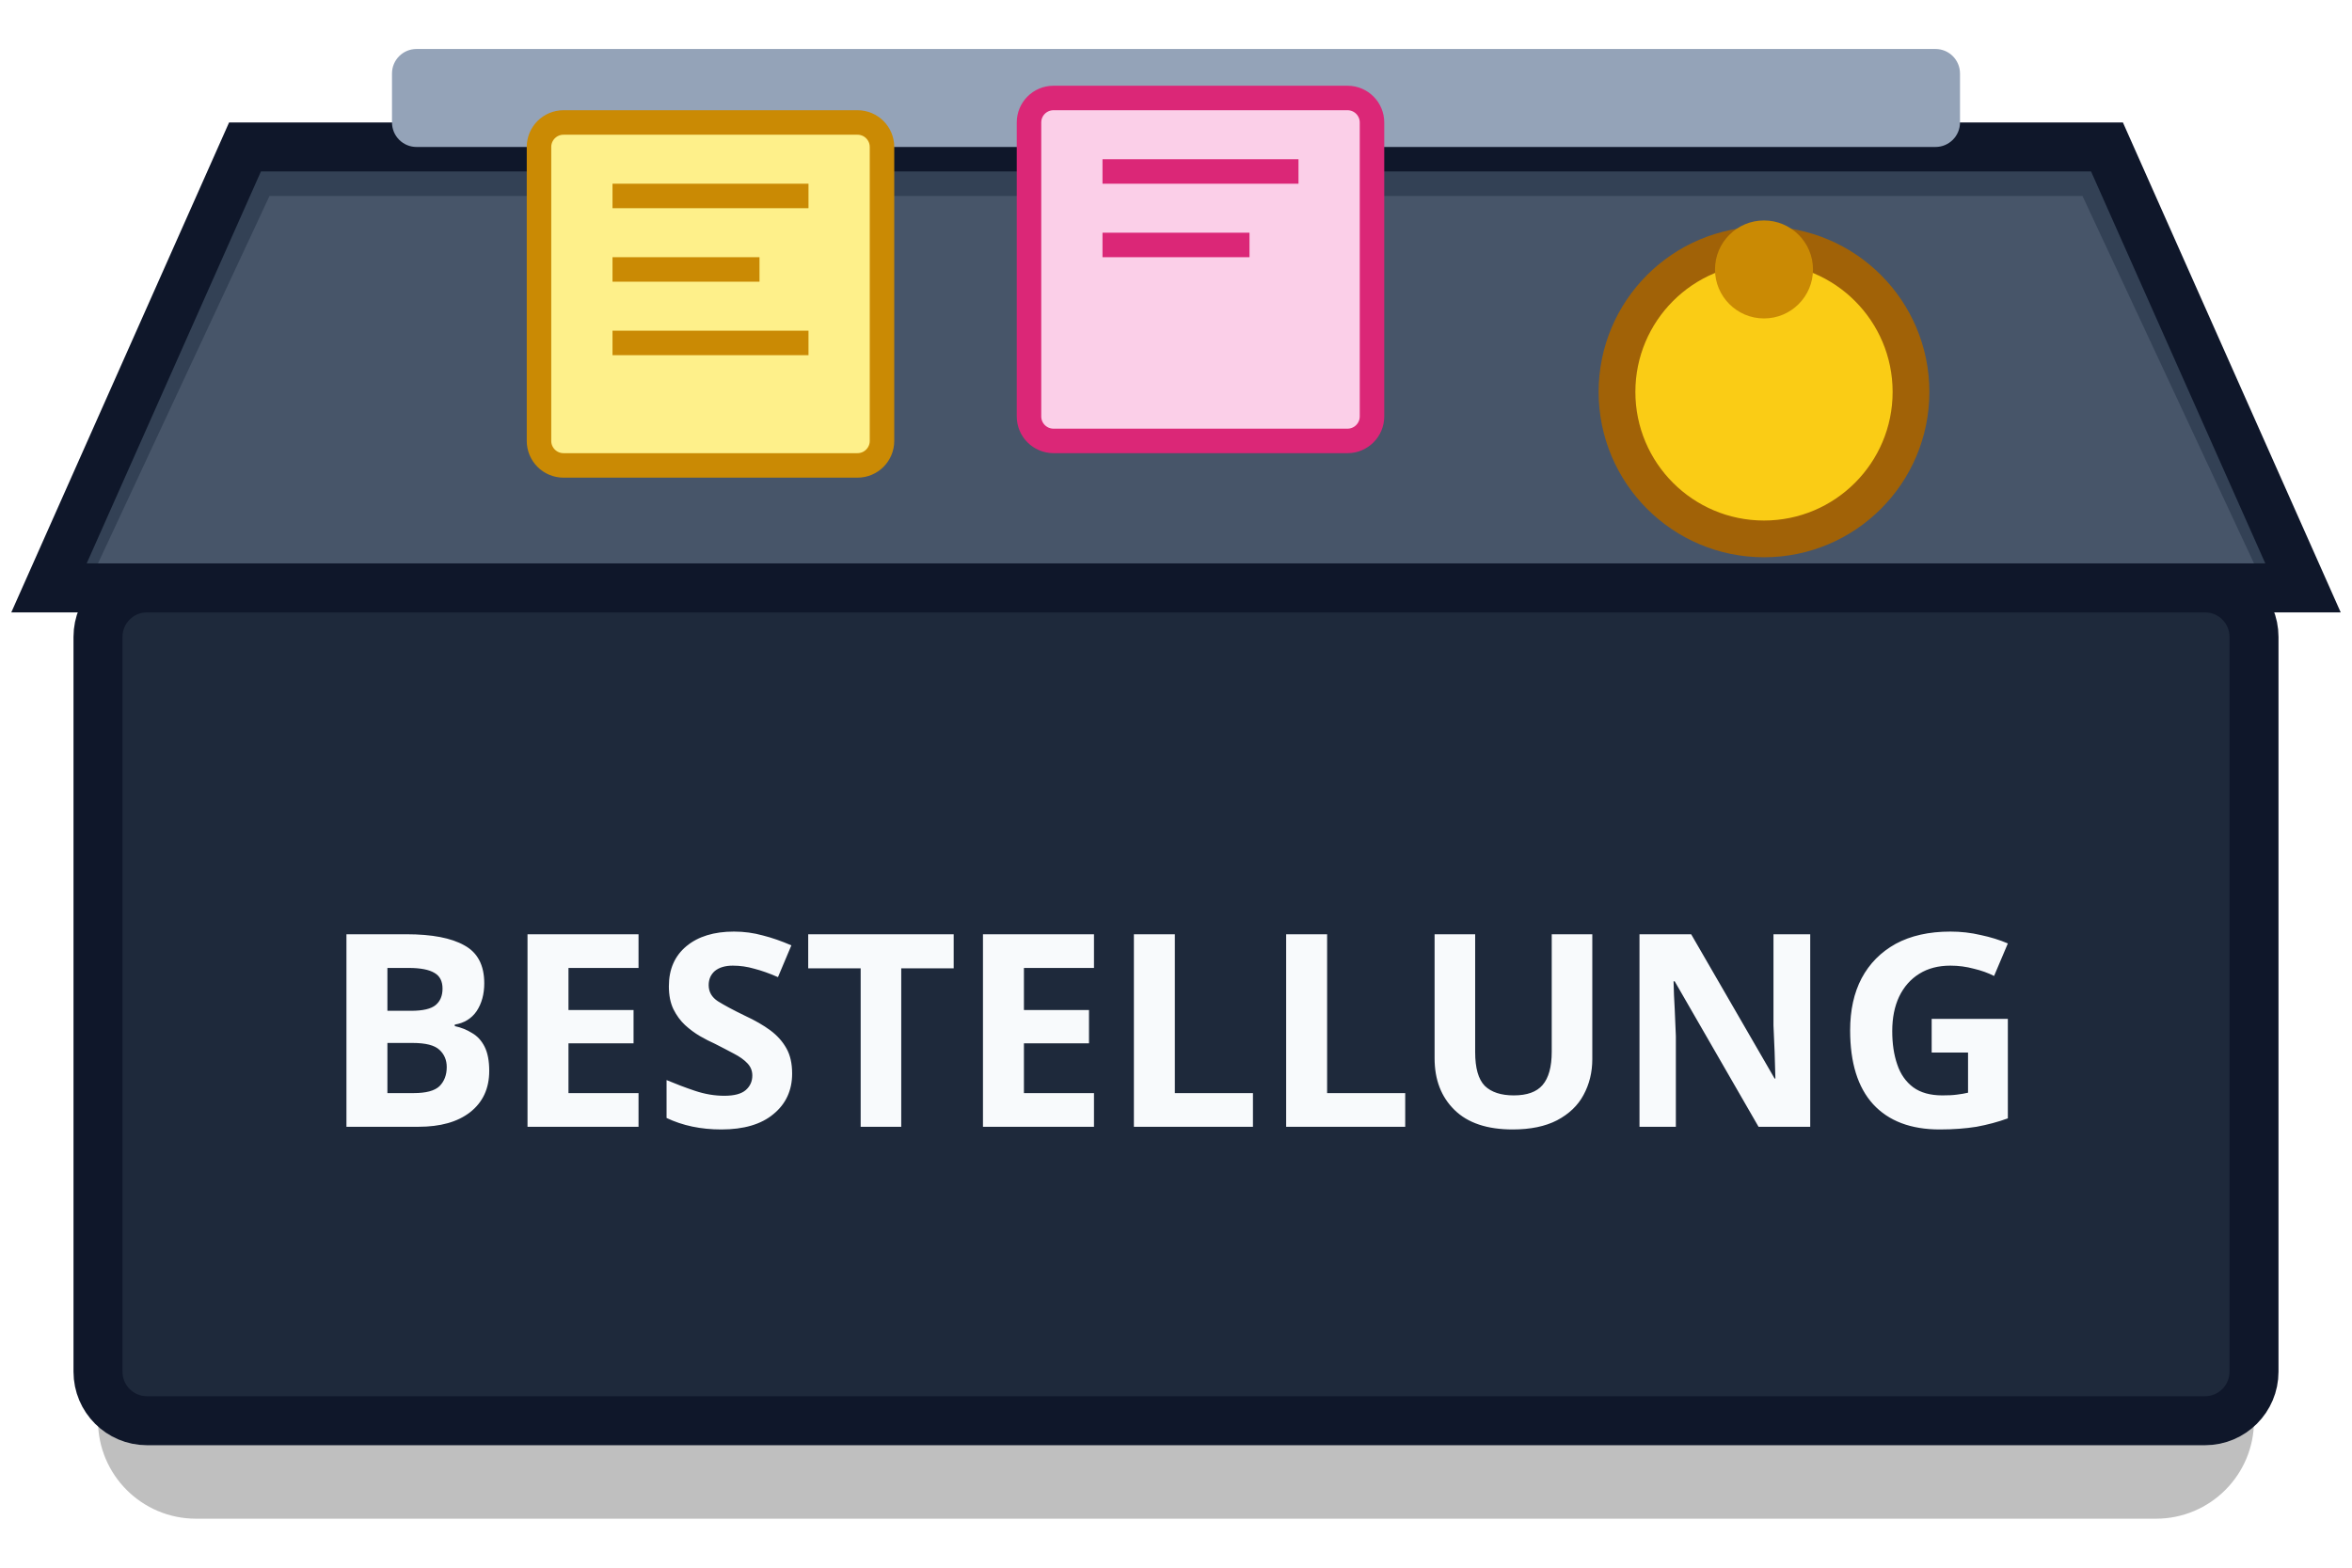
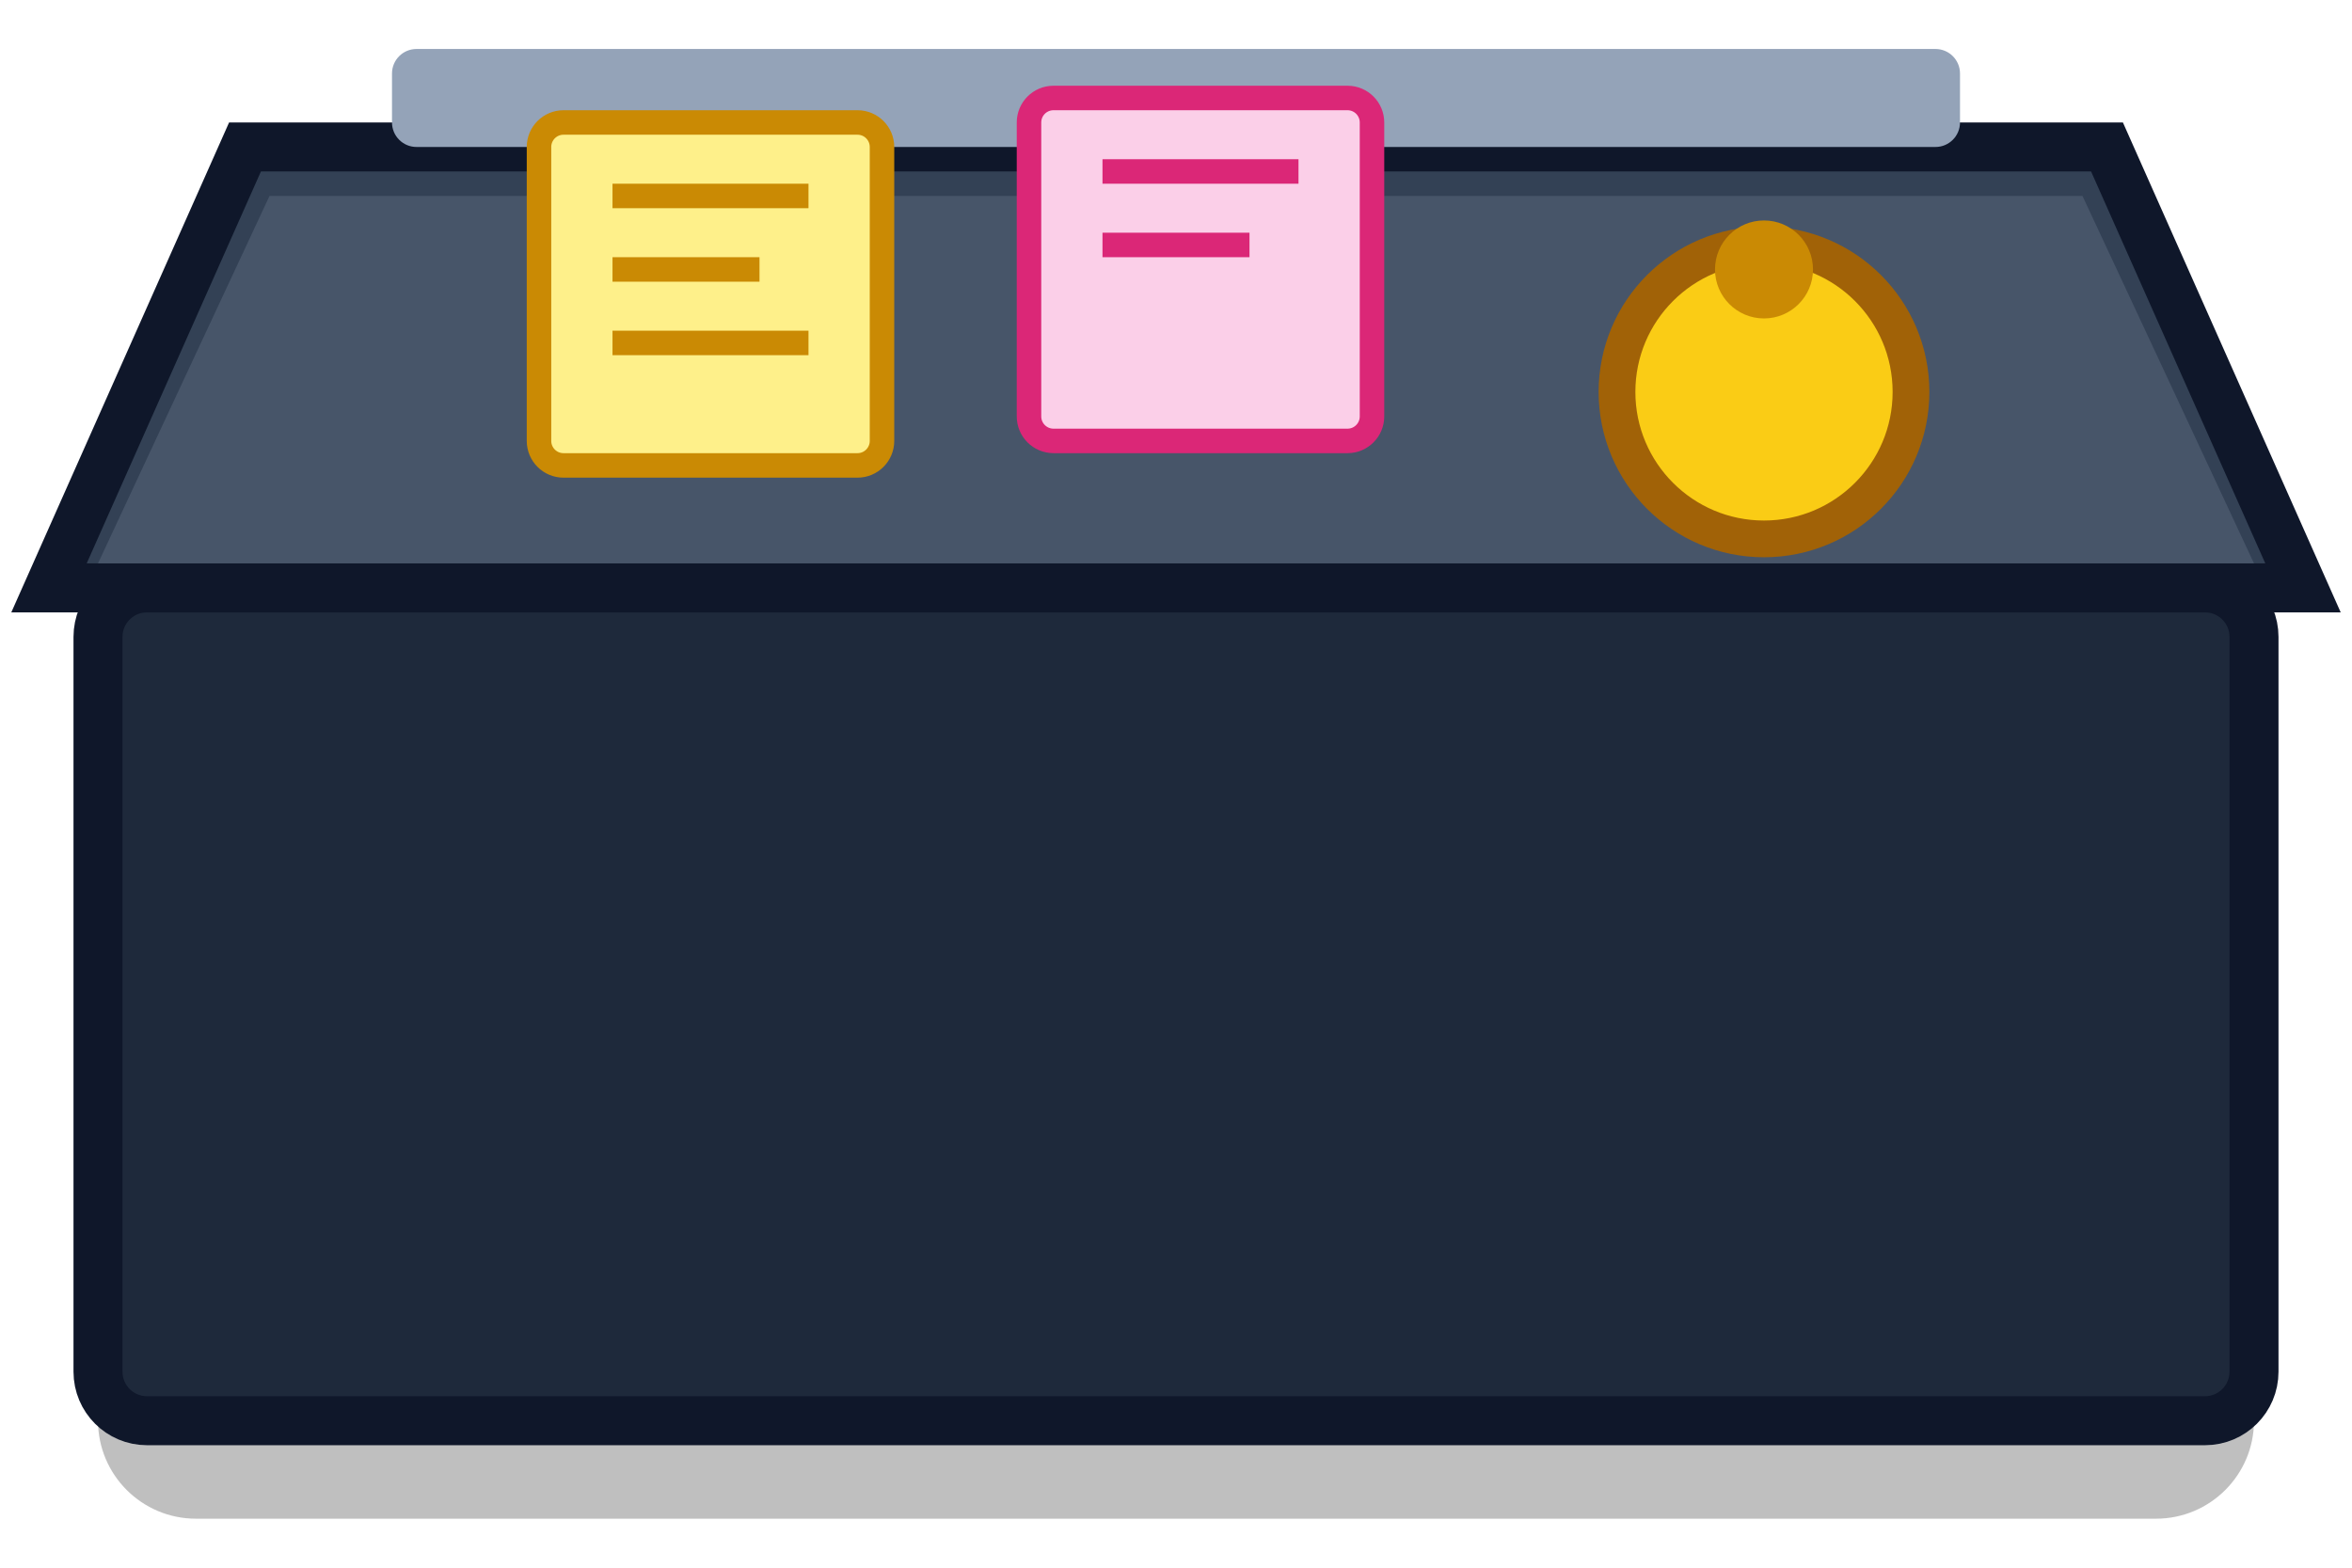
<svg xmlns="http://www.w3.org/2000/svg" viewBox="0 0 96 64" width="96" height="64">
  <rect x="4" y="52" width="88" height="10" rx="4" fill="rgba(0,0,0,0.25)" />
  <rect x="4" y="24" width="88" height="34" rx="2" fill="#1e293b" stroke="#0f172a" stroke-width="2" />
  <polygon points="2,24 10,6 86,6 94,24" fill="#334155" stroke="#0f172a" stroke-width="2" />
  <polygon points="4,23 11,8 85,8 92,23" fill="#475569" />
  <rect x="16" y="2" width="64" height="4" rx="1" fill="#94a3b8" />
  <rect x="22" y="5" width="14" height="14" rx="1" fill="#fef08a" stroke="#ca8a04" stroke-width="1" />
  <line x1="25" y1="8" x2="33" y2="8" stroke="#ca8a04" stroke-width="1" />
  <line x1="25" y1="11" x2="31" y2="11" stroke="#ca8a04" stroke-width="1" />
  <line x1="25" y1="14" x2="33" y2="14" stroke="#ca8a04" stroke-width="1" />
  <rect x="42" y="4" width="14" height="14" rx="1" fill="#fbcfe8" stroke="#db2777" stroke-width="1" />
  <line x1="45" y1="7" x2="53" y2="7" stroke="#db2777" stroke-width="1" />
  <line x1="45" y1="10" x2="51" y2="10" stroke="#db2777" stroke-width="1" />
  <circle cx="72" cy="16" r="6" fill="#facc15" stroke="#a16207" stroke-width="1.5" />
  <circle cx="72" cy="11" r="2" fill="#ca8a04" />
-   <text x="48" y="46" font-family="system-ui, sans-serif" font-size="11" font-weight="bold" fill="#f8fafc" text-anchor="middle">BESTELLUNG</text>
</svg>
